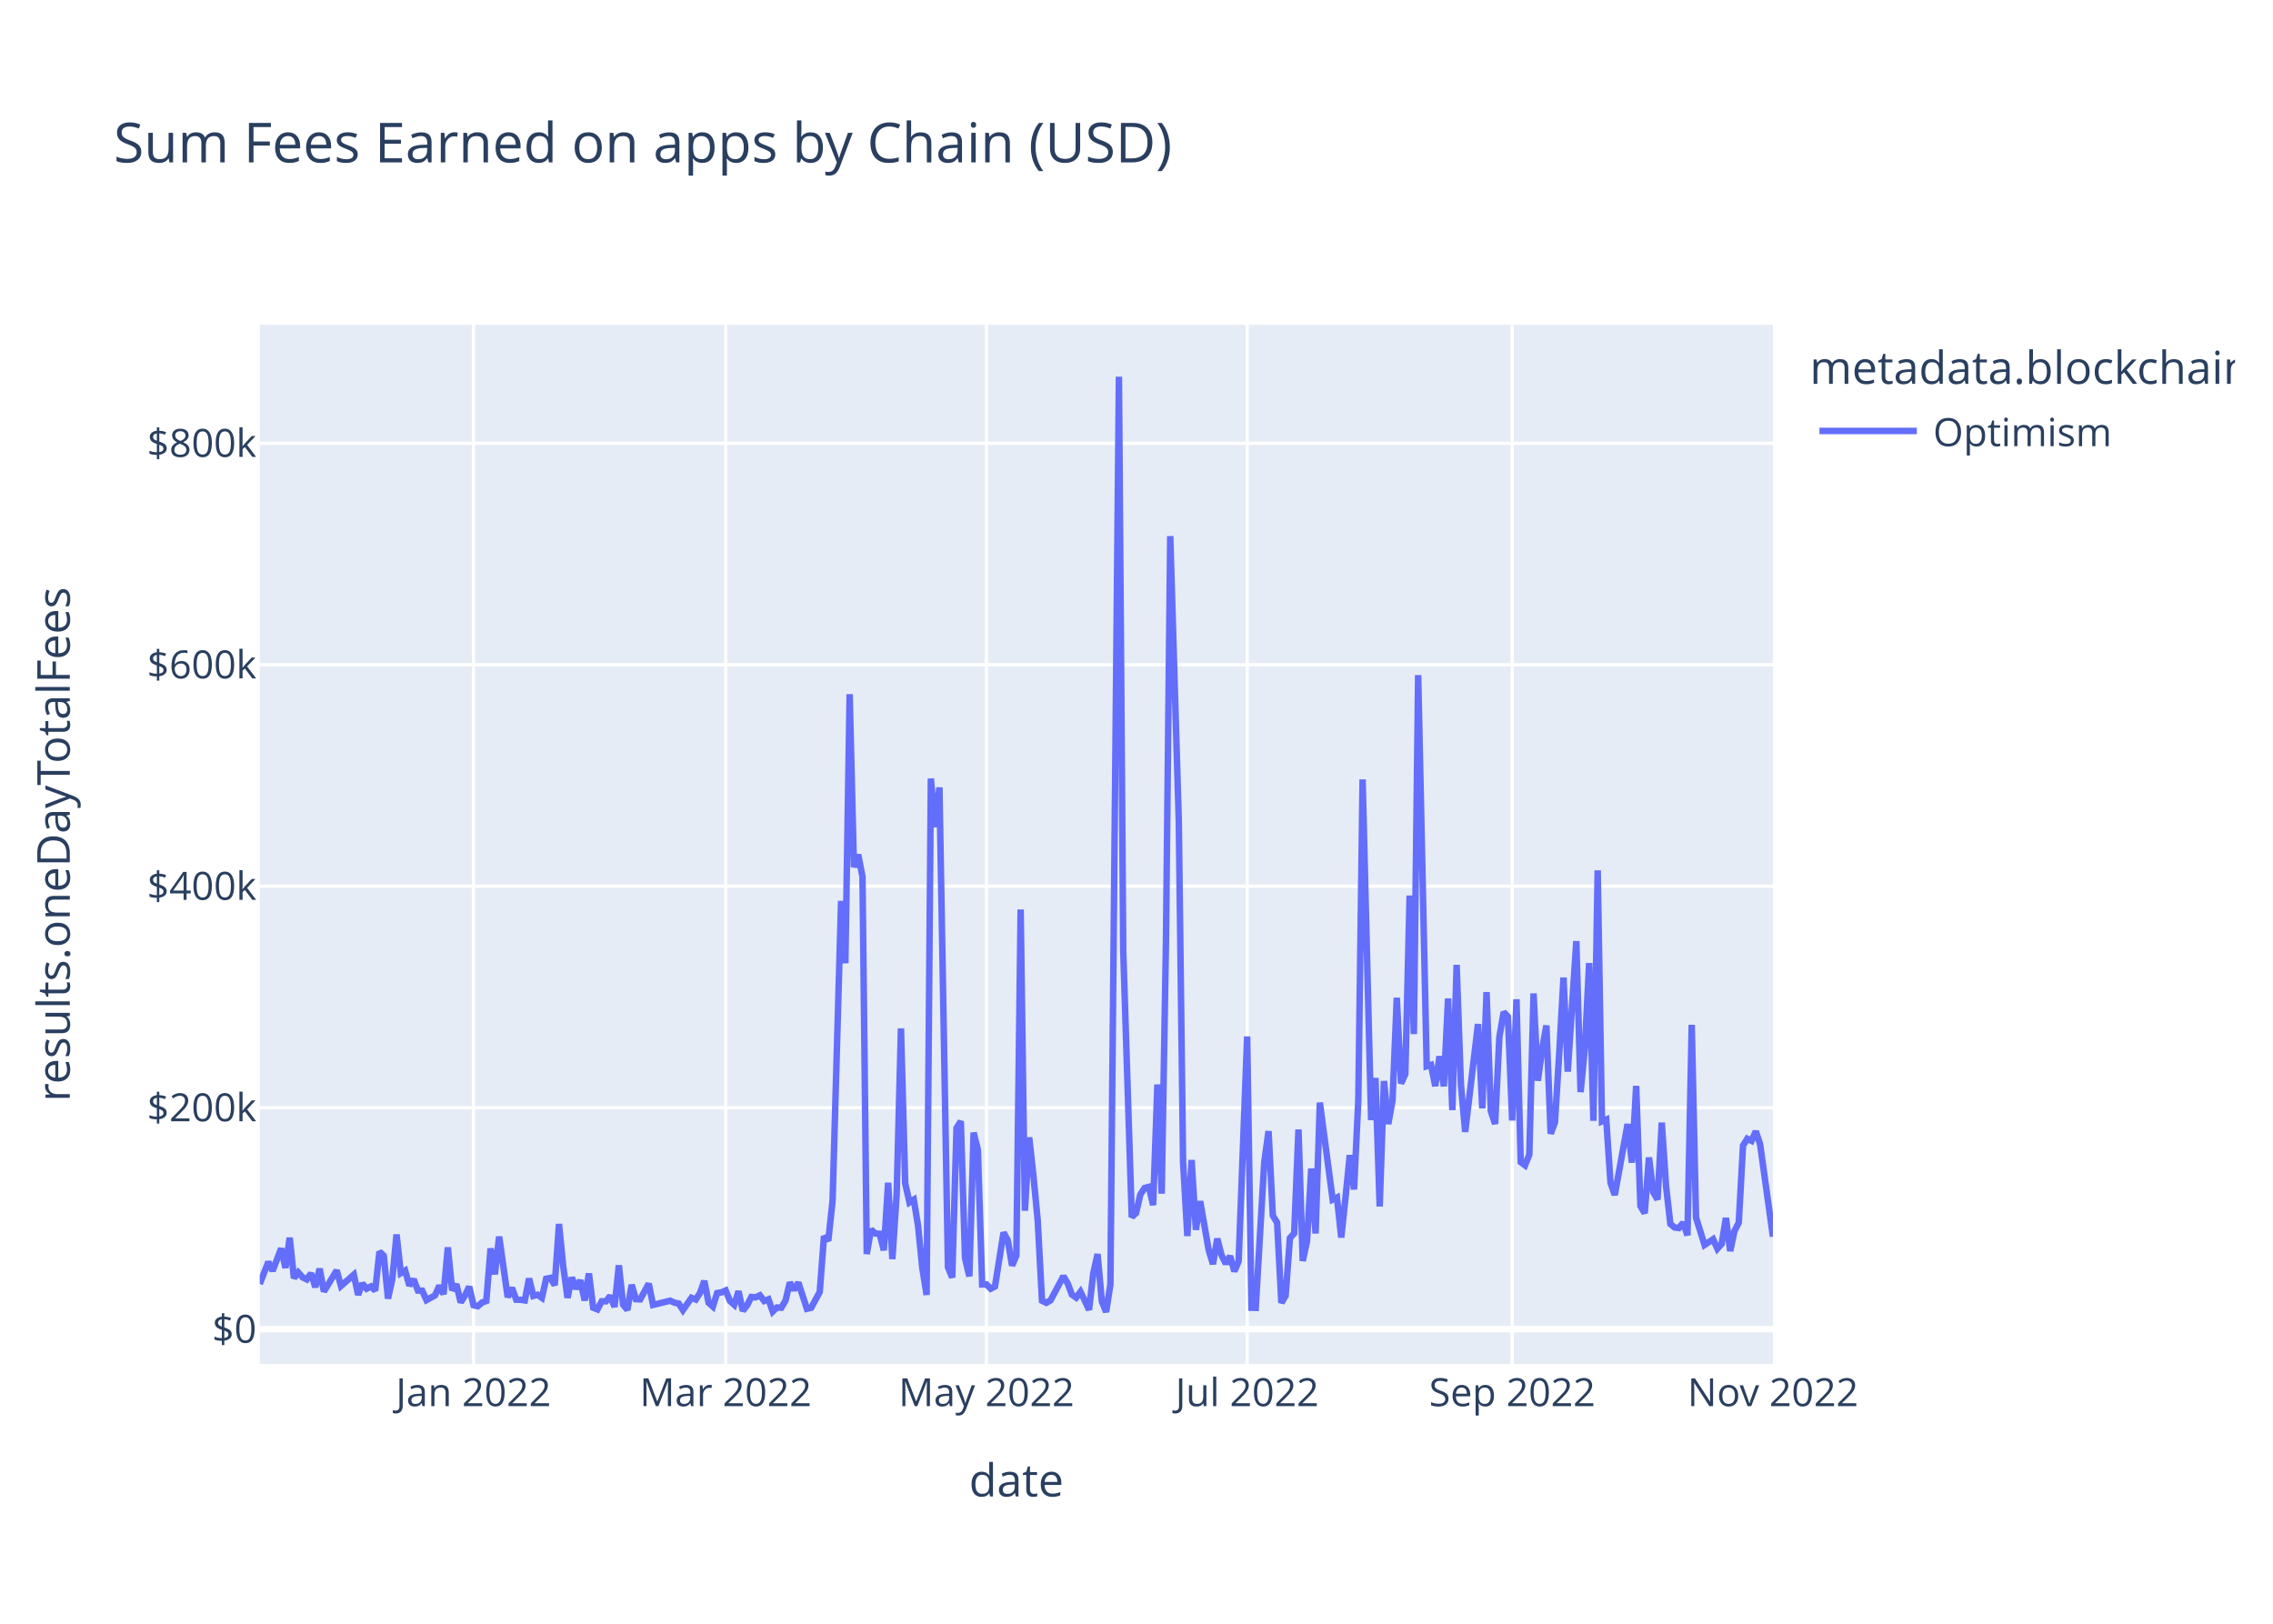
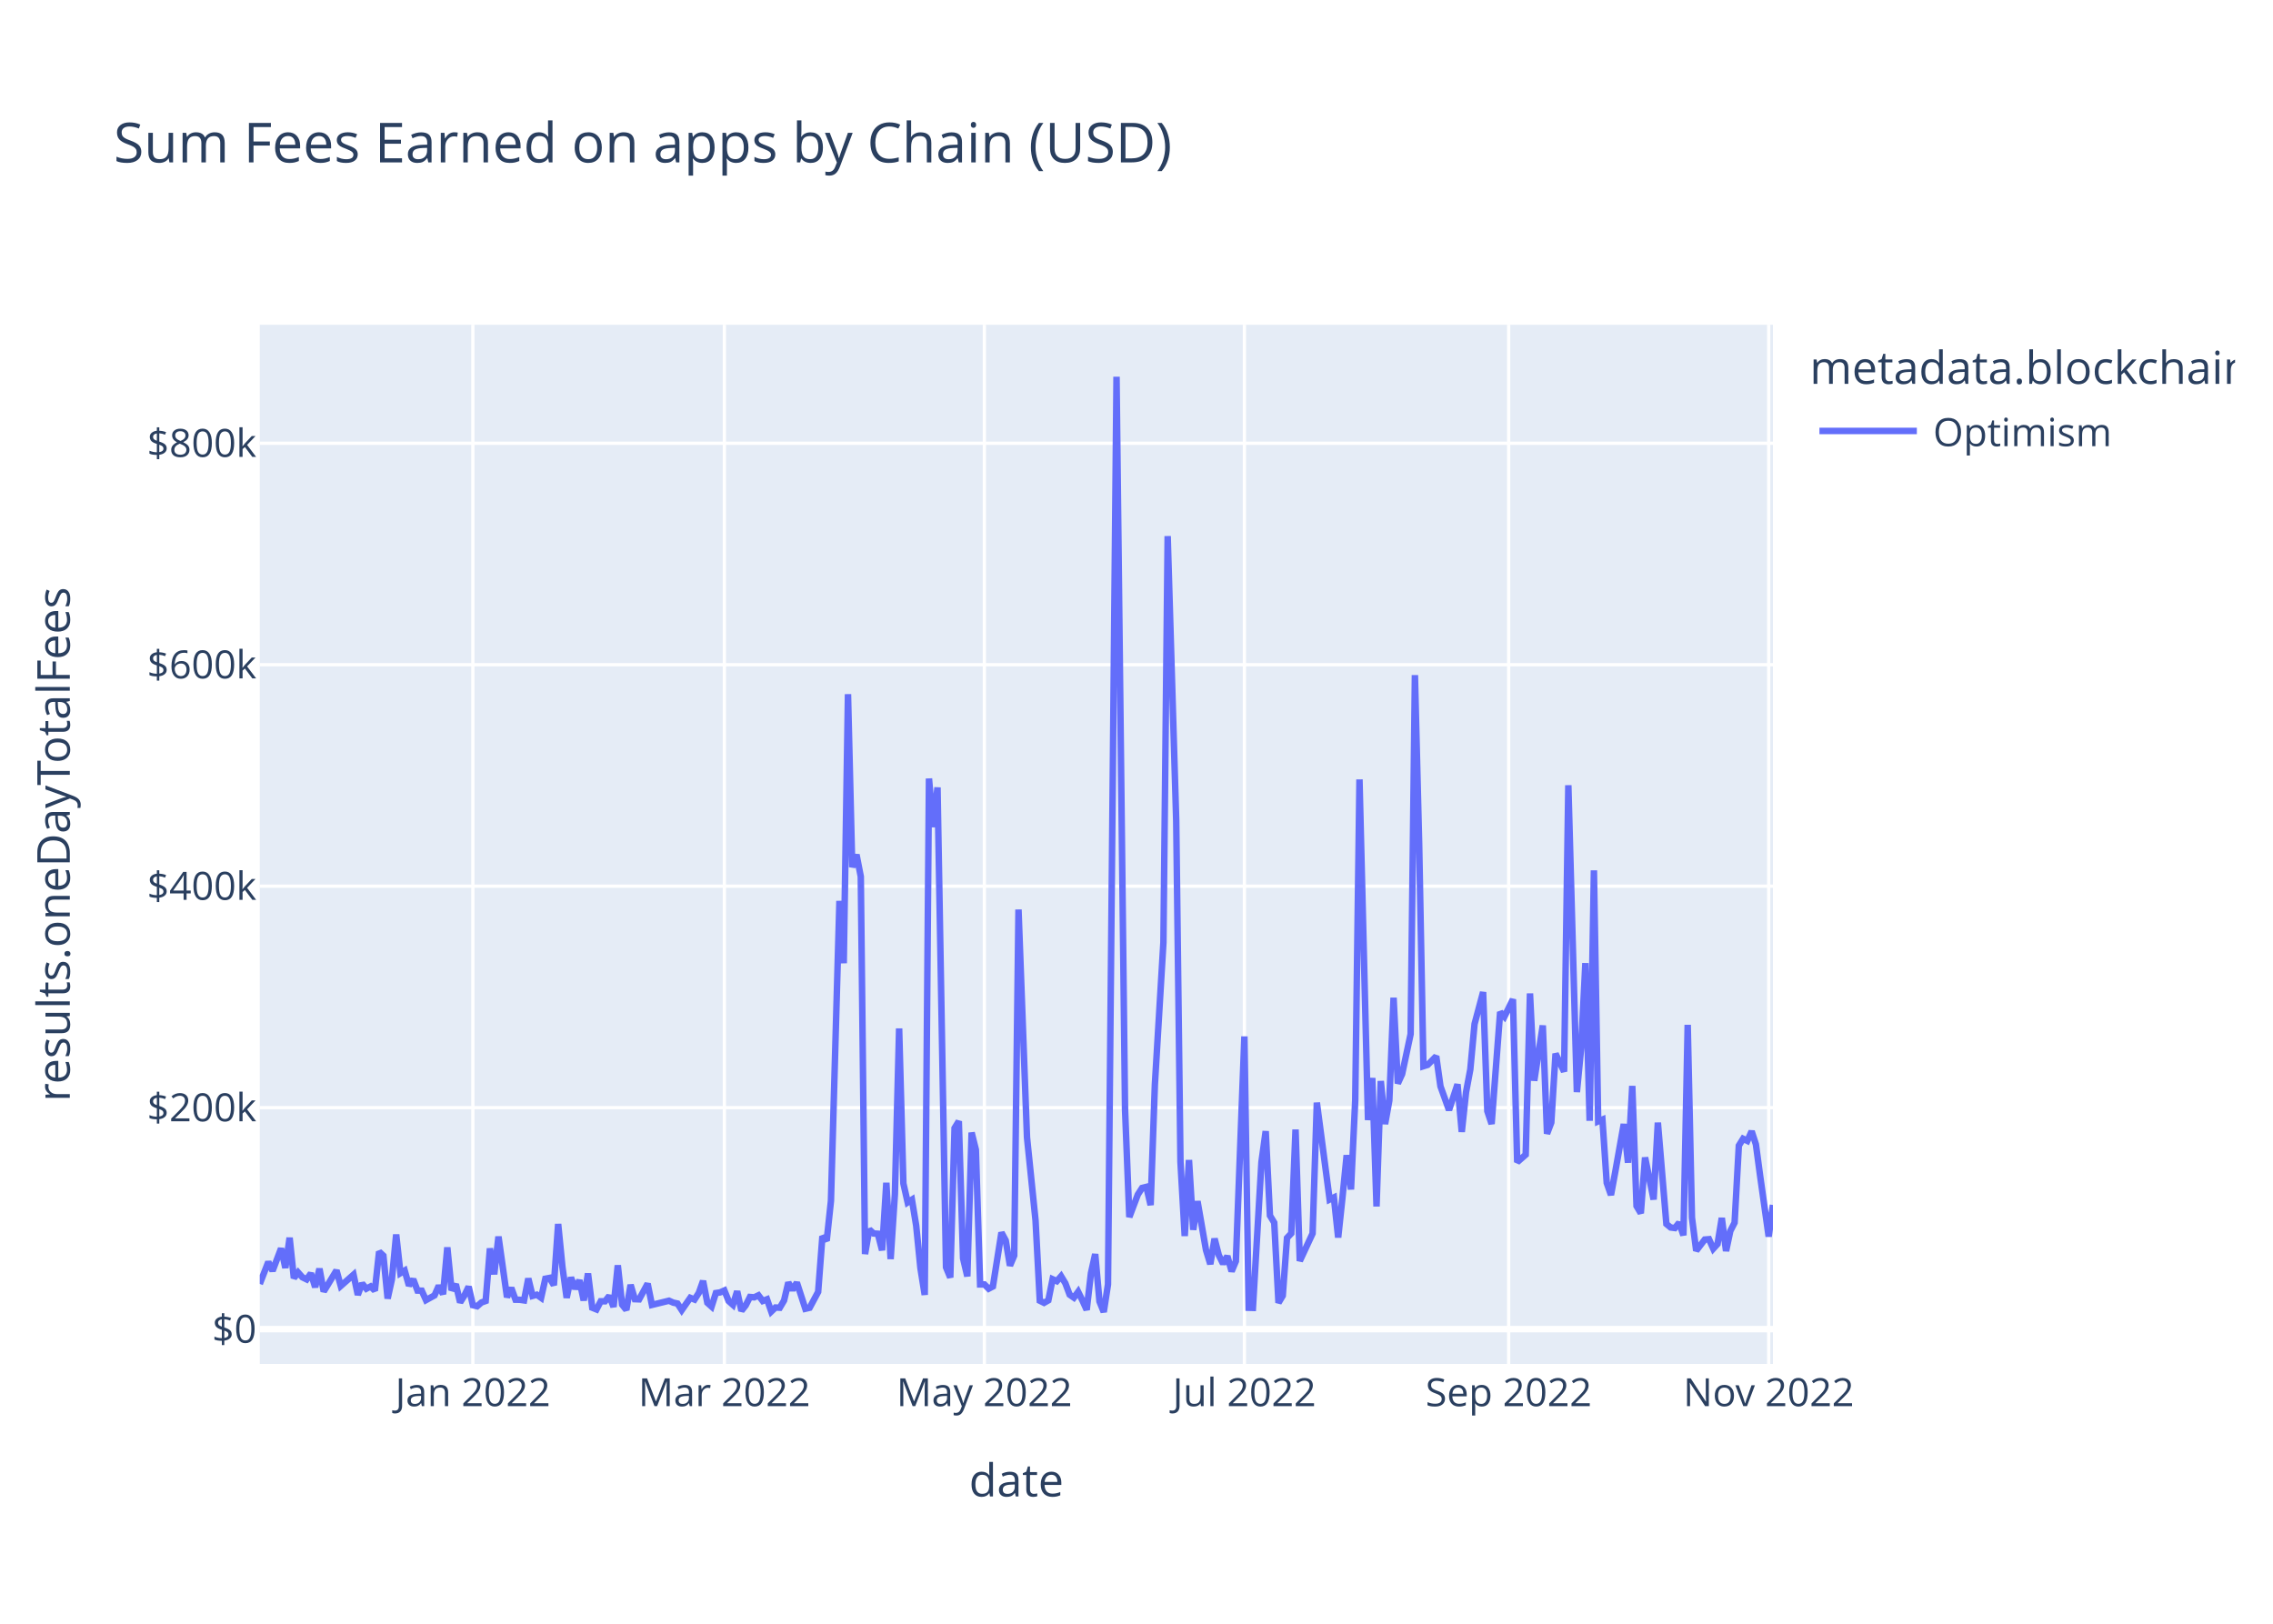
<svg xmlns="http://www.w3.org/2000/svg" class="main-svg" width="700" height="500" style="" viewBox="0 0 700 500">
  <rect x="0" y="0" width="700" height="500" style="fill: rgb(255, 255, 255); fill-opacity: 1;" />
-   <defs id="defs-8d44a9">
+   <defs id="defs-941888">
    <g class="clips">
-       <clipPath id="clip8d44a9xyplot" class="plotclip">
+       <clipPath id="clip941888xyplot" class="plotclip">
        <rect width="466" height="320" />
      </clipPath>
-       <clipPath class="axesclip" id="clip8d44a9x">
+       <clipPath class="axesclip" id="clip941888x">
        <rect x="80" y="0" width="466" height="500" />
      </clipPath>
-       <clipPath class="axesclip" id="clip8d44a9y">
+       <clipPath class="axesclip" id="clip941888y">
        <rect x="0" y="100" width="700" height="320" />
      </clipPath>
-       <clipPath class="axesclip" id="clip8d44a9xy">
+       <clipPath class="axesclip" id="clip941888xy">
        <rect x="80" y="100" width="466" height="320" />
      </clipPath>
    </g>
    <g class="gradients" />
    <g class="patterns" />
  </defs>
  <g class="bglayer">
    <rect class="bg" x="80" y="100" width="466" height="320" style="fill: rgb(229, 236, 246); fill-opacity: 1; stroke-width: 0;" />
  </g>
  <g class="layer-below">
    <g class="imagelayer" />
    <g class="shapelayer" />
  </g>
  <g class="cartesianlayer">
    <g class="subplot xy">
      <g class="layer-subplot">
        <g class="shapelayer" />
        <g class="imagelayer" />
      </g>
      <g class="minor-gridlayer">
        <g class="x" />
        <g class="y" />
      </g>
      <g class="gridlayer">
        <g class="x">
-           <path class="xgrid crisp" transform="translate(145.82,0)" d="M0,100v320" style="stroke: rgb(255, 255, 255); stroke-opacity: 1; stroke-width: 1px;" />
-           <path class="xgrid crisp" transform="translate(223.49,0)" d="M0,100v320" style="stroke: rgb(255, 255, 255); stroke-opacity: 1; stroke-width: 1px;" />
-           <path class="xgrid crisp" transform="translate(303.79,0)" d="M0,100v320" style="stroke: rgb(255, 255, 255); stroke-opacity: 1; stroke-width: 1px;" />
-           <path class="xgrid crisp" transform="translate(384.08,0)" d="M0,100v320" style="stroke: rgb(255, 255, 255); stroke-opacity: 1; stroke-width: 1px;" />
-           <path class="xgrid crisp" transform="translate(465.7,0)" d="M0,100v320" style="stroke: rgb(255, 255, 255); stroke-opacity: 1; stroke-width: 1px;" />
+           <path class="xgrid crisp" transform="translate(145.63,0)" d="M0,100v320" style="stroke: rgb(255, 255, 255); stroke-opacity: 1; stroke-width: 1px;" />
+           <path class="xgrid crisp" transform="translate(223.08,0)" d="M0,100v320" style="stroke: rgb(255, 255, 255); stroke-opacity: 1; stroke-width: 1px;" />
+           <path class="xgrid crisp" transform="translate(303.15,0)" d="M0,100v320" style="stroke: rgb(255, 255, 255); stroke-opacity: 1; stroke-width: 1px;" />
+           <path class="xgrid crisp" transform="translate(383.23,0)" d="M0,100v320" style="stroke: rgb(255, 255, 255); stroke-opacity: 1; stroke-width: 1px;" />
+           <path class="xgrid crisp" transform="translate(464.61,0)" d="M0,100v320" style="stroke: rgb(255, 255, 255); stroke-opacity: 1; stroke-width: 1px;" />
+           <path class="xgrid crisp" transform="translate(544.69,0)" d="M0,100v320" style="stroke: rgb(255, 255, 255); stroke-opacity: 1; stroke-width: 1px;" />
        </g>
        <g class="y">
          <path class="ygrid crisp" transform="translate(0,341.08)" d="M80,0h466" style="stroke: rgb(255, 255, 255); stroke-opacity: 1; stroke-width: 1px;" />
          <path class="ygrid crisp" transform="translate(0,272.88)" d="M80,0h466" style="stroke: rgb(255, 255, 255); stroke-opacity: 1; stroke-width: 1px;" />
          <path class="ygrid crisp" transform="translate(0,204.69)" d="M80,0h466" style="stroke: rgb(255, 255, 255); stroke-opacity: 1; stroke-width: 1px;" />
          <path class="ygrid crisp" transform="translate(0,136.49)" d="M80,0h466" style="stroke: rgb(255, 255, 255); stroke-opacity: 1; stroke-width: 1px;" />
        </g>
      </g>
      <g class="zerolinelayer">
        <path class="yzl zl crisp" transform="translate(0,409.28)" d="M80,0h466" style="stroke: rgb(255, 255, 255); stroke-opacity: 1; stroke-width: 2px;" />
      </g>
      <path class="xlines-below" />
      <path class="ylines-below" />
      <g class="overlines-below" />
      <g class="xaxislayer-below" />
      <g class="yaxislayer-below" />
      <g class="overaxes-below" />
-       <g class="plot" transform="translate(80,100)" clip-path="url(#clip8d44a9xyplot)">
+       <g class="plot" transform="translate(80,100)" clip-path="url(#clip941888xyplot)">
        <g class="scatterlayer mlayer">
-           <g class="trace scatter trace091835" style="stroke-miterlimit: 2; opacity: 1;">
+           <g class="trace scatter traced9a768" style="stroke-miterlimit: 2; opacity: 1;">
            <g class="fills" />
            <g class="errorbars" />
            <g class="lines">
-               <path class="js-line" d="M0,295.36L2.63,288.59L3.95,291.34L6.58,284.43L7.9,290.43L9.21,281.13L10.53,293.58L11.85,291.83L13.16,293.32L14.48,293.96L15.8,292.11L17.11,296.36L18.43,290.66L19.75,297.69L21.06,295.54L23.69,291.19L25.01,295.99L28.96,292.51L30.28,298.72L31.59,295.22L32.91,296.83L34.23,296.14L35.54,297.42L36.86,285.43L38.18,286.66L39.49,299.87L40.81,293.92L42.12,280.14L43.44,292.04L44.76,291.25L46.07,295.86L47.39,293.93L48.71,297.41L50.02,297.44L51.34,300.34L53.97,298.89L55.29,295.92L56.6,298.52L57.92,284.11L59.24,297.31L60.55,295.47L61.87,301.05L63.19,298.94L64.5,296.2L65.82,301.91L67.14,302.23L68.45,301.08L69.77,300.61L71.08,284.42L72.4,292.4L73.72,280.78L76.35,299.45L77.67,296.58L78.98,300.22L80.3,300.24L81.62,300.43L82.93,293.69L84.25,299.05L85.56,298.69L86.88,299.63L88.2,293.76L89.51,293.51L90.83,295.75L92.15,276.9L93.46,290.07L94.78,299.64L96.1,293.38L97.41,296.84L98.73,294.23L100.05,300.45L101.36,292.14L102.68,302.68L103.99,303.21L105.31,300.7L106.63,300.7L107.94,299.05L109.26,302.43L110.58,289.63L111.89,301.72L113.21,303.37L114.53,295.64L115.84,300.06L117.16,300.11L119.79,295.28L121.11,301.82L126.37,300.53L127.69,301.12L129.01,301.4L130.32,303.42L132.95,299.64L134.27,300.17L135.59,298.11L136.9,294.43L138.22,301.16L139.54,302.33L140.85,298.17L142.17,297.97L143.49,297.38L144.8,300.62L146.12,301.79L147.44,297.62L148.75,303.63L150.07,301.96L151.38,299.38L152.7,299.49L154.02,298.87L155.33,300.61L156.65,300.1L157.97,303.87L159.28,302.62L160.6,302.69L161.92,300.47L163.23,294.93L164.55,297.22L165.86,294.94L168.5,303.01L169.81,302.7L172.45,297.82L173.76,280.69L175.08,282.05L176.4,269.8L179.03,177.42L180.34,196.61L181.66,113.76L182.98,167.03L184.29,163.17L185.61,169.92L186.93,286.16L188.24,278.6L189.56,279.82L190.88,279.91L192.19,285L193.51,264.21L194.82,287.71L196.14,267.8L197.46,216.69L198.77,264.42L200.09,270.26L201.41,269.42L202.72,277.4L204.04,290.48L205.36,298.74L206.67,139.73L207.99,154.68L209.31,142.47L211.94,290.23L213.25,293.39L214.57,247.38L215.89,245.26L217.2,287.48L218.52,293.03L219.84,248.76L221.15,254.05L222.47,295.52L223.79,295.51L225.1,296.83L226.42,296.14L229.05,279.54L230.37,281.96L231.68,289.72L233,286.64L234.32,180.07L235.63,272.82L236.95,250.24L238.27,262.2L239.58,275.83L240.9,300.53L242.21,301.18L243.53,300.42L247.48,292.99L248.8,295.18L250.11,298.67L251.43,299.58L252.75,297.78L254.06,300.46L255.38,303.35L256.69,292.06L258.01,286.17L259.33,300.76L260.64,304L261.96,295.52L264.59,16L265.91,192.62L268.54,274.77L269.86,273.54L271.18,267.84L272.49,265.81L273.81,265.48L275.12,271.09L276.44,233.95L277.76,267.57L279.07,190.2L280.39,65.08L283.02,152.69L284.34,257.76L285.66,280.62L286.97,257.2L288.29,278.7L289.6,269.9L292.24,284.96L293.55,289.26L294.87,281.42L296.19,286.51L297.5,289.15L298.82,286.79L300.14,291.48L301.45,288.38L304.08,219.15L305.4,302.7L306.72,302.74L308.03,280.24L309.35,257.84L310.67,248.32L311.98,274.32L313.3,276.5L314.62,301.18L315.93,298.99L317.25,281.21L318.56,279.8L319.88,247.82L321.2,288.29L322.51,282.2L323.83,259.82L325.15,279.82L326.46,239.53L330.41,269.37L331.73,268.74L333.05,281.07L334.36,268.81L335.68,255.72L336.99,266.27L338.31,238.8L339.63,140.01L342.26,244.9L343.58,231.94L344.89,271.5L346.21,232.88L347.53,246.13L348.84,238.9L350.16,207.22L351.47,233.64L352.79,230.74L354.11,175.78L355.42,218.42L356.74,107.89L359.37,228.32L360.69,227.91L362.01,234.44L363.32,225.25L364.64,234.51L365.95,207.46L367.27,241.83L368.59,197.11L369.9,233.89L371.22,248.55L375.17,215.33L376.49,241.31L377.8,205.5L379.12,242.17L380.44,246.1L381.75,219.33L383.07,211.64L384.38,213.07L385.7,245.04L387.02,207.71L388.33,257.87L389.65,258.84L390.97,255.56L392.28,205.91L393.6,232.79L394.92,223.07L396.23,215.77L397.55,249.11L398.86,245.66L400.18,224.45L401.5,201.01L402.81,229.99L405.45,189.8L406.76,236.29L408.08,222.74L409.4,196.57L410.71,245.13L412.03,168.01L413.34,245.31L414.66,244.75L415.98,264.24L417.29,267.97L421.24,246.13L422.56,258.03L423.88,234.39L425.19,271.37L426.51,273.59L427.82,256.42L429.14,267.13L430.46,269.37L431.77,245.69L433.09,265.32L434.41,276.89L435.72,277.98L437.04,278.15L438.36,276.5L439.67,280.4L440.99,215.59L442.31,274.94L444.94,283.35L447.57,281.59L448.89,284.51L450.2,283.06L451.52,275.05L452.84,285.23L454.15,279.07L455.47,276.5L456.79,252.77L458.1,250.66L459.42,251.3L460.73,248.35L462.05,252.38L466,280.78" style="vector-effect: non-scaling-stroke; fill: none; stroke: rgb(99, 110, 250); stroke-opacity: 1; stroke-width: 2px; opacity: 1;" />
+               <path class="js-line" d="M0,295.36L2.63,288.59L3.94,291.34L6.56,284.43L7.88,290.43L9.19,281.13L10.5,293.58L11.81,291.83L13.13,293.32L14.44,293.96L15.75,292.11L17.06,296.36L18.38,290.66L19.69,297.69L21,295.54L23.63,291.19L24.94,295.99L28.88,292.51L30.19,298.72L31.5,295.22L32.82,296.83L34.13,296.14L35.44,297.42L36.75,285.43L38.07,286.66L39.38,299.87L40.69,293.92L42.01,280.14L43.32,292.04L44.63,291.25L45.94,295.86L47.26,293.93L48.57,297.41L49.88,297.44L51.19,300.34L53.82,298.89L55.13,295.92L56.45,298.52L57.76,284.11L59.07,297.31L60.38,295.47L61.7,301.05L63.01,298.94L64.32,296.2L65.63,301.91L66.95,302.23L68.26,301.08L69.57,300.61L70.88,284.42L72.2,292.4L73.51,280.78L76.14,299.45L77.45,296.58L78.76,300.22L80.07,300.24L81.39,300.43L82.7,293.69L84.01,299.05L85.32,298.69L86.64,299.63L87.95,293.76L89.26,293.51L90.57,295.75L91.89,276.9L93.2,290.07L94.51,299.64L95.83,293.38L97.14,296.84L98.45,294.23L99.76,300.45L101.08,292.14L102.39,302.68L103.7,303.21L105.01,300.7L106.33,300.7L107.64,299.05L108.95,302.43L110.26,289.63L111.58,301.72L112.89,303.37L114.2,295.64L115.52,300.06L116.83,300.11L119.45,295.28L120.77,301.82L126.02,300.53L127.33,301.12L128.64,301.4L129.95,303.42L132.58,299.64L133.89,300.17L135.21,298.11L136.52,294.43L137.83,301.16L139.14,302.33L140.46,298.17L141.77,297.97L143.08,297.38L144.39,300.62L145.71,301.79L147.02,297.62L148.33,303.63L149.65,301.96L150.96,299.38L152.27,299.49L153.58,298.87L154.9,300.61L156.21,300.1L157.52,303.87L158.83,302.62L160.15,302.69L161.46,300.47L162.77,294.93L164.08,297.22L165.4,294.94L168.02,303.01L169.34,302.7L171.96,297.82L173.27,280.69L174.59,282.05L175.9,269.8L178.52,177.42L179.84,196.61L181.15,113.76L182.46,167.03L183.77,163.17L185.09,169.92L186.4,286.16L187.71,278.6L189.03,279.82L190.34,279.91L191.65,285L192.96,264.21L194.28,287.71L195.59,267.8L196.9,216.69L198.21,264.42L199.53,270.26L200.84,269.42L202.15,277.4L203.46,290.48L204.78,298.74L206.09,139.73L207.4,154.68L208.72,142.47L211.34,290.23L212.65,293.39L213.97,247.38L215.28,245.26L216.59,287.48L217.9,293.03L219.22,248.76L220.53,254.05L221.84,295.52L223.15,295.51L224.47,296.83L225.78,296.14L228.41,279.54L229.72,281.96L231.03,289.72L232.34,286.64L233.66,180.07L236.28,250.24L238.91,275.83L240.22,300.53L241.53,301.18L242.85,300.42L244.16,293.91L245.47,294.5L246.78,292.99L248.1,295.18L249.41,298.67L250.72,299.58L252.03,297.78L253.35,300.46L254.66,303.35L255.97,292.06L257.28,286.17L258.6,300.76L259.91,304L261.22,295.52L263.85,16L266.47,241.56L267.79,274.77L270.41,267.84L271.72,265.81L273.04,265.48L274.35,271.09L275.66,233.95L278.29,190.2L279.6,65.08L282.23,152.69L283.54,257.76L284.85,280.62L286.16,257.2L287.48,278.7L288.79,269.9L291.41,284.96L292.73,289.26L294.04,281.42L295.35,286.51L296.66,289.15L297.98,286.79L299.29,291.48L300.6,288.38L303.23,219.15L304.54,302.7L305.85,302.74L307.17,280.24L308.48,257.84L309.79,248.32L311.1,274.32L312.42,276.5L313.73,301.18L315.04,298.99L316.35,281.21L317.67,279.8L318.98,247.82L320.29,288.29L324.23,279.82L325.54,239.53L329.48,269.37L330.79,268.74L332.11,281.07L333.42,268.81L334.73,255.72L336.05,266.27L337.36,238.8L338.67,140.01L341.3,244.9L342.61,231.94L343.92,271.5L345.23,232.88L346.55,246.13L347.86,238.9L349.17,207.22L350.48,233.64L351.8,230.74L354.42,218.42L355.74,107.89L357.05,160.01L358.36,228.32L359.67,227.91L362.3,225.25L363.61,234.51L366.24,241.83L368.86,233.89L370.17,248.55L371.49,236.31L372.8,229.31L374.11,215.33L376.74,205.5L378.05,242.17L379.36,246.1L381.99,211.64L383.3,213.07L385.93,207.71L387.24,257.87L389.86,255.56L391.18,205.91L392.49,232.79L395.12,215.77L396.43,249.11L397.74,245.66L399.05,224.45L401.68,229.99L402.99,141.8L405.62,236.29L406.93,222.74L408.24,196.57L409.55,245.13L410.87,168.01L412.18,245.31L413.49,244.75L414.81,264.24L416.12,267.97L417.43,260.91L420.06,246.13L421.37,258.03L422.68,234.39L423.99,271.37L425.31,273.59L426.62,256.42L429.25,269.37L430.56,245.69L433.18,276.89L434.5,277.98L435.81,278.15L437.12,276.5L438.43,280.4L439.75,215.59L441.06,274.94L442.37,285.13L445,281.7L446.31,281.59L447.62,284.51L448.94,283.06L450.25,275.05L451.56,285.23L452.87,279.07L454.19,276.5L455.5,252.77L456.81,250.66L458.12,251.3L459.44,248.35L460.75,252.38L462.06,262.12L464.69,280.78L466,271.04" style="vector-effect: non-scaling-stroke; fill: none; stroke: rgb(99, 110, 250); stroke-opacity: 1; stroke-width: 2px; opacity: 1;" />
            </g>
            <g class="points" />
            <g class="text" />
          </g>
        </g>
      </g>
      <g class="overplot" />
      <path class="xlines-above crisp" d="M0,0" style="fill: none;" />
      <path class="ylines-above crisp" d="M0,0" style="fill: none;" />
      <g class="overlines-above" />
      <g class="xaxislayer-above">
        <g class="xtick">
-           <text text-anchor="middle" x="0" y="433" transform="translate(145.82,0)" style="font-family: 'Open Sans', verdana, arial, sans-serif; font-size: 12px; fill: rgb(42, 63, 95); fill-opacity: 1; white-space: pre; opacity: 1;">Jan 2022</text>
+           <text text-anchor="middle" x="0" y="433" transform="translate(145.63,0)" style="font-family: 'Open Sans', verdana, arial, sans-serif; font-size: 12px; fill: rgb(42, 63, 95); fill-opacity: 1; white-space: pre; opacity: 1;">Jan 2022</text>
        </g>
        <g class="xtick">
-           <text text-anchor="middle" x="0" y="433" style="font-family: 'Open Sans', verdana, arial, sans-serif; font-size: 12px; fill: rgb(42, 63, 95); fill-opacity: 1; white-space: pre; opacity: 1;" transform="translate(223.49,0)">Mar 2022</text>
+           <text text-anchor="middle" x="0" y="433" style="font-family: 'Open Sans', verdana, arial, sans-serif; font-size: 12px; fill: rgb(42, 63, 95); fill-opacity: 1; white-space: pre; opacity: 1;" transform="translate(223.08,0)">Mar 2022</text>
        </g>
        <g class="xtick">
-           <text text-anchor="middle" x="0" y="433" style="font-family: 'Open Sans', verdana, arial, sans-serif; font-size: 12px; fill: rgb(42, 63, 95); fill-opacity: 1; white-space: pre; opacity: 1;" transform="translate(303.79,0)">May 2022</text>
+           <text text-anchor="middle" x="0" y="433" style="font-family: 'Open Sans', verdana, arial, sans-serif; font-size: 12px; fill: rgb(42, 63, 95); fill-opacity: 1; white-space: pre; opacity: 1;" transform="translate(303.15,0)">May 2022</text>
        </g>
        <g class="xtick">
-           <text text-anchor="middle" x="0" y="433" style="font-family: 'Open Sans', verdana, arial, sans-serif; font-size: 12px; fill: rgb(42, 63, 95); fill-opacity: 1; white-space: pre; opacity: 1;" transform="translate(384.08,0)">Jul 2022</text>
+           <text text-anchor="middle" x="0" y="433" style="font-family: 'Open Sans', verdana, arial, sans-serif; font-size: 12px; fill: rgb(42, 63, 95); fill-opacity: 1; white-space: pre; opacity: 1;" transform="translate(383.23,0)">Jul 2022</text>
        </g>
        <g class="xtick">
-           <text text-anchor="middle" x="0" y="433" style="font-family: 'Open Sans', verdana, arial, sans-serif; font-size: 12px; fill: rgb(42, 63, 95); fill-opacity: 1; white-space: pre; opacity: 1;" transform="translate(465.7,0)">Sep 2022</text>
+           <text text-anchor="middle" x="0" y="433" style="font-family: 'Open Sans', verdana, arial, sans-serif; font-size: 12px; fill: rgb(42, 63, 95); fill-opacity: 1; white-space: pre; opacity: 1;" transform="translate(464.61,0)">Sep 2022</text>
        </g>
        <g class="xtick">
-           <text text-anchor="middle" x="0" y="433" style="font-family: 'Open Sans', verdana, arial, sans-serif; font-size: 12px; fill: rgb(42, 63, 95); fill-opacity: 1; white-space: pre; opacity: 1;" transform="translate(546,0)">Nov 2022</text>
+           <text text-anchor="middle" x="0" y="433" style="font-family: 'Open Sans', verdana, arial, sans-serif; font-size: 12px; fill: rgb(42, 63, 95); fill-opacity: 1; white-space: pre; opacity: 1;" transform="translate(544.69,0)">Nov 2022</text>
        </g>
      </g>
      <g class="yaxislayer-above">
        <g class="ytick">
          <text text-anchor="end" x="79" y="4.2" transform="translate(0,409.28)" style="font-family: 'Open Sans', verdana, arial, sans-serif; font-size: 12px; fill: rgb(42, 63, 95); fill-opacity: 1; white-space: pre; opacity: 1;">$0</text>
        </g>
        <g class="ytick">
          <text text-anchor="end" x="79" y="4.2" style="font-family: 'Open Sans', verdana, arial, sans-serif; font-size: 12px; fill: rgb(42, 63, 95); fill-opacity: 1; white-space: pre; opacity: 1;" transform="translate(0,341.08)">$200k</text>
        </g>
        <g class="ytick">
          <text text-anchor="end" x="79" y="4.2" style="font-family: 'Open Sans', verdana, arial, sans-serif; font-size: 12px; fill: rgb(42, 63, 95); fill-opacity: 1; white-space: pre; opacity: 1;" transform="translate(0,272.88)">$400k</text>
        </g>
        <g class="ytick">
          <text text-anchor="end" x="79" y="4.2" style="font-family: 'Open Sans', verdana, arial, sans-serif; font-size: 12px; fill: rgb(42, 63, 95); fill-opacity: 1; white-space: pre; opacity: 1;" transform="translate(0,204.69)">$600k</text>
        </g>
        <g class="ytick">
          <text text-anchor="end" x="79" y="4.2" style="font-family: 'Open Sans', verdana, arial, sans-serif; font-size: 12px; fill: rgb(42, 63, 95); fill-opacity: 1; white-space: pre; opacity: 1;" transform="translate(0,136.49)">$800k</text>
        </g>
      </g>
      <g class="overaxes-above" />
    </g>
  </g>
  <g class="polarlayer" />
  <g class="smithlayer" />
  <g class="ternarylayer" />
  <g class="geolayer" />
  <g class="funnelarealayer" />
  <g class="pielayer" />
  <g class="iciclelayer" />
  <g class="treemaplayer" />
  <g class="sunburstlayer" />
  <g class="glimages" />
-   <defs id="topdefs-8d44a9">
+   <defs id="topdefs-941888">
    <g class="clips" />
-     <clipPath id="legend8d44a9">
+     <clipPath id="legend941888">
      <rect width="133" height="48" x="0" y="0" />
    </clipPath>
  </defs>
  <g class="layer-above">
    <g class="imagelayer" />
    <g class="shapelayer" />
  </g>
  <g class="infolayer">
    <g class="legend" pointer-events="all" transform="translate(555.32,100)">
      <rect class="bg" shape-rendering="crispEdges" style="stroke: rgb(68, 68, 68); stroke-opacity: 1; fill: rgb(255, 255, 255); fill-opacity: 1; stroke-width: 0px;" width="133" height="48" x="0" y="0" />
-       <g class="scrollbox" transform="" clip-path="url(#legend8d44a9)">
+       <g class="scrollbox" transform="" clip-path="url(#legend941888)">
        <text class="legendtitletext" text-anchor="start" x="2" y="18.2" style="font-family: 'Open Sans', verdana, arial, sans-serif; font-size: 14px; fill: rgb(42, 63, 95); fill-opacity: 1; white-space: pre;">metadata.blockchain</text>
        <g class="groups" transform="">
          <g class="traces" transform="translate(0,32.7)" style="opacity: 1;">
            <text class="legendtext" text-anchor="start" x="40" y="4.68" style="font-family: 'Open Sans', verdana, arial, sans-serif; font-size: 12px; fill: rgb(42, 63, 95); fill-opacity: 1; white-space: pre;">Optimism</text>
            <g class="layers" style="opacity: 1;">
              <g class="legendfill" />
              <g class="legendlines">
                <path class="js-line" d="M5,0h30" style="fill: none; stroke: rgb(99, 110, 250); stroke-opacity: 1; stroke-width: 2px;" />
              </g>
              <g class="legendsymbols">
                <g class="legendpoints" />
              </g>
            </g>
            <rect class="legendtoggle" x="0" y="-9.5" width="90.672" height="19" style="fill: rgb(0, 0, 0); fill-opacity: 0;" />
          </g>
        </g>
      </g>
      <rect class="scrollbar" rx="20" ry="3" width="0" height="0" style="fill: rgb(128, 139, 164); fill-opacity: 1;" x="0" y="0" />
    </g>
    <g class="g-gtitle">
      <text class="gtitle" x="35" y="50" text-anchor="start" dy="0em" style="font-family: 'Open Sans', verdana, arial, sans-serif; font-size: 17px; fill: rgb(42, 63, 95); opacity: 1; font-weight: normal; white-space: pre;">Sum Fees Earned on apps by Chain (USD)</text>
    </g>
    <g class="g-xtitle">
      <text class="xtitle" x="313" y="460.8" text-anchor="middle" style="font-family: 'Open Sans', verdana, arial, sans-serif; font-size: 14px; fill: rgb(42, 63, 95); opacity: 1; font-weight: normal; white-space: pre;">date</text>
    </g>
    <g class="g-ytitle">
      <text class="ytitle" transform="rotate(-90,21.49688,260)" x="21.497" y="260" text-anchor="middle" style="font-family: 'Open Sans', verdana, arial, sans-serif; font-size: 14px; fill: rgb(42, 63, 95); opacity: 1; font-weight: normal; white-space: pre;">results.oneDayTotalFees</text>
    </g>
  </g>
</svg>
